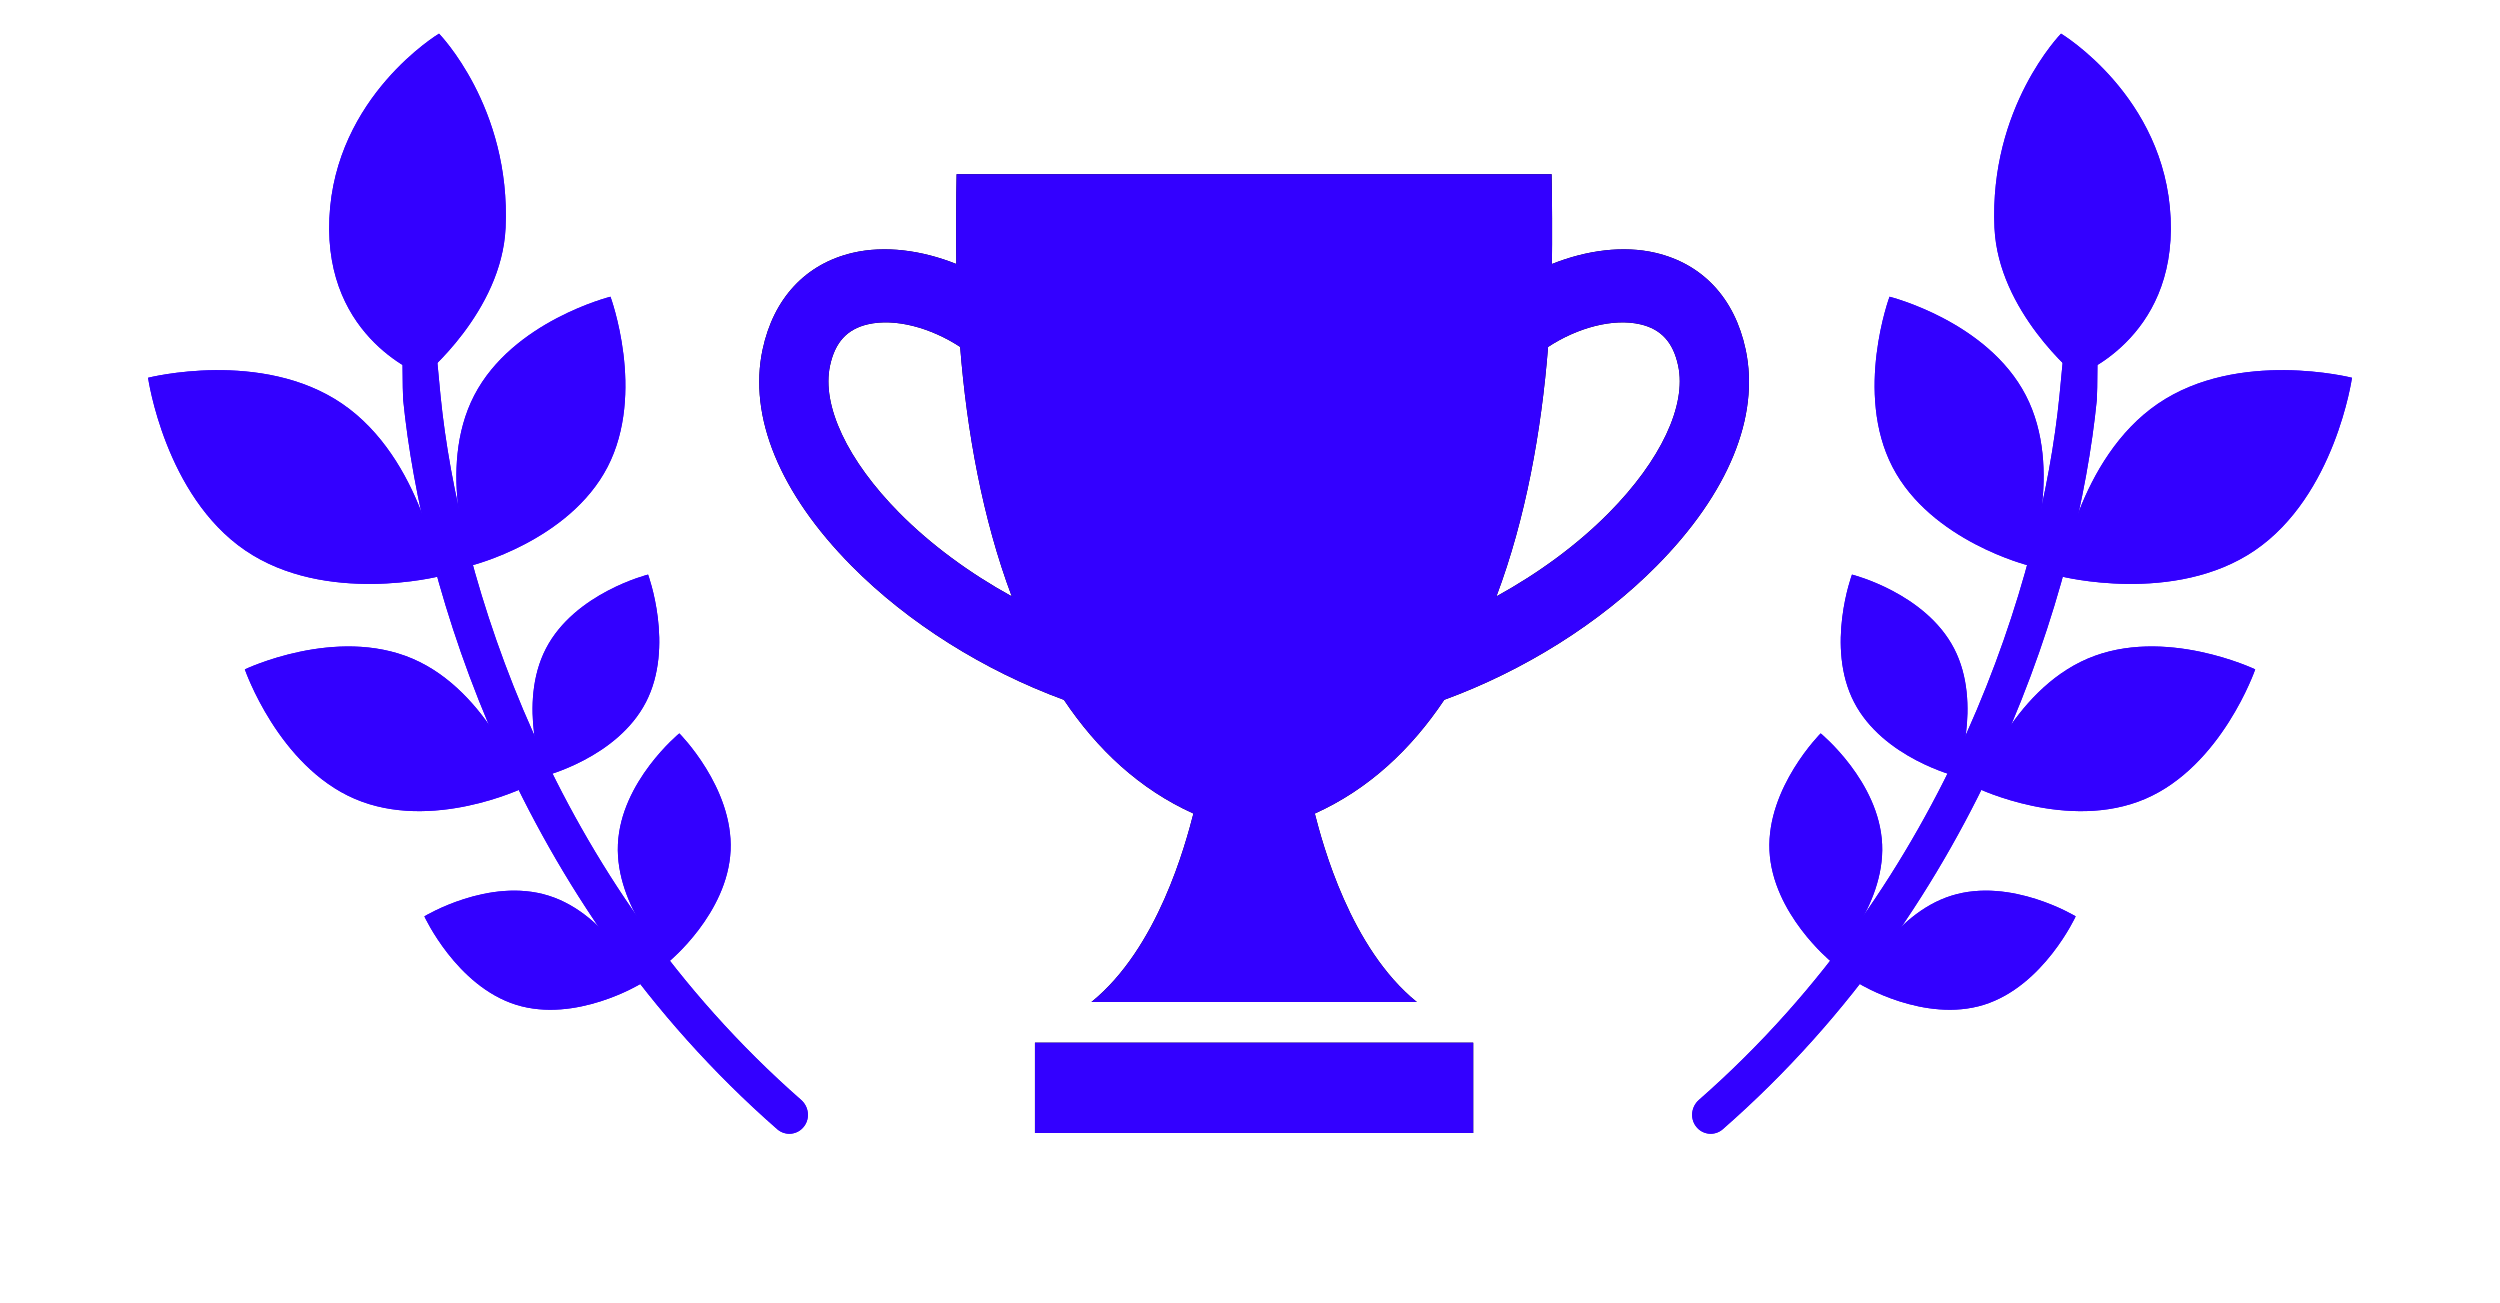
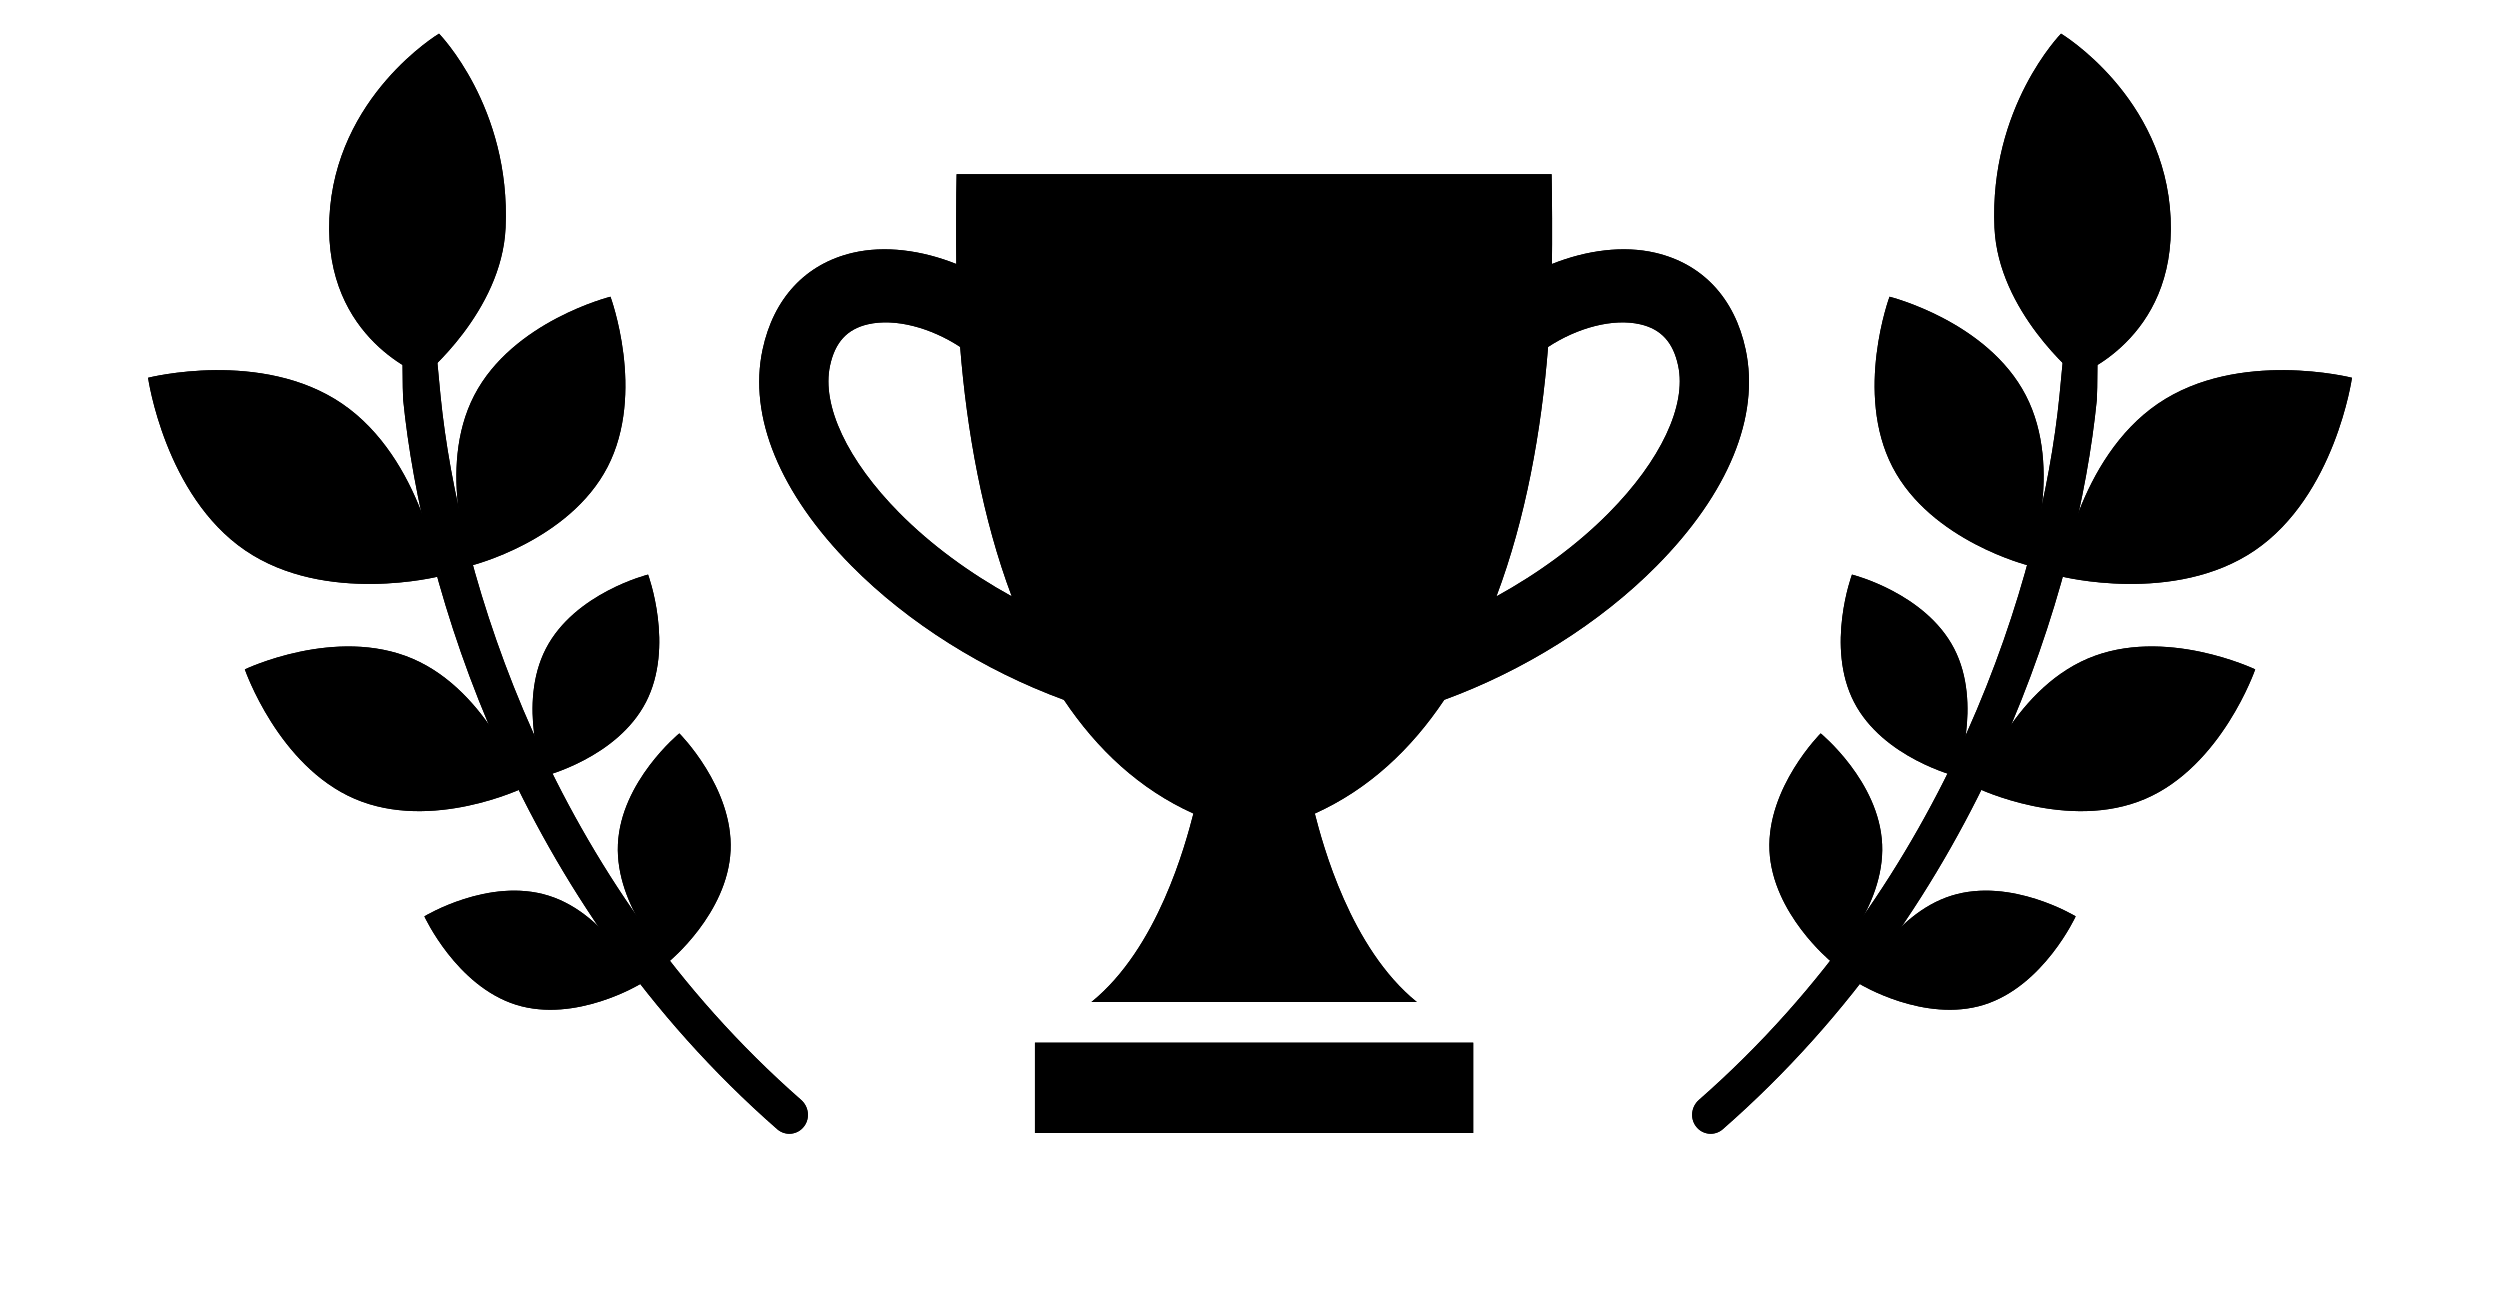
<svg xmlns="http://www.w3.org/2000/svg" viewBox="0 0 48 25" fill="none">
  <path fill-rule="evenodd" clip-rule="evenodd" d="M29.797 5.069C30.463 4.803 31.171 4.711 31.783 4.854C32.69 5.066 33.305 5.725 33.516 6.71C33.791 7.997 33.185 9.472 31.808 10.864C30.723 11.96 29.267 12.873 27.73 13.436C27.094 14.387 26.278 15.154 25.244 15.62C25.394 16.203 25.924 18.205 27.203 19.239H20.955C22.234 18.205 22.763 16.203 22.914 15.62C21.88 15.154 21.064 14.388 20.427 13.437C18.89 12.873 17.435 11.961 16.35 10.864C14.973 9.472 14.366 7.997 14.642 6.711C14.853 5.725 15.468 5.066 16.374 4.854C16.987 4.711 17.695 4.803 18.361 5.069C18.355 4.688 18.357 3.702 18.367 3.345H29.791C29.801 3.702 29.803 4.688 29.797 5.069ZM15.936 7.022C15.773 7.784 16.27 8.84 17.266 9.847C17.873 10.46 18.617 11.005 19.426 11.451C18.864 9.957 18.563 8.273 18.435 6.661C17.87 6.291 17.185 6.104 16.66 6.227C16.262 6.32 16.032 6.572 15.936 7.022ZM28.731 11.451C29.541 11.005 30.285 10.46 30.891 9.847C31.887 8.84 32.384 7.784 32.221 7.022C32.126 6.573 31.895 6.32 31.497 6.227C30.972 6.105 30.287 6.291 29.723 6.661C29.595 8.273 29.294 9.957 28.731 11.451ZM28.286 20.019H19.871V21.753H28.286V20.019Z" fill="black" />
-   <path fill-rule="evenodd" clip-rule="evenodd" d="M29.797 5.069C30.463 4.803 31.171 4.711 31.783 4.854C32.69 5.066 33.305 5.725 33.516 6.71C33.791 7.997 33.185 9.472 31.808 10.864C30.723 11.96 29.267 12.873 27.73 13.436C27.094 14.387 26.278 15.154 25.244 15.62C25.394 16.203 25.924 18.205 27.203 19.239H20.955C22.234 18.205 22.763 16.203 22.914 15.62C21.88 15.154 21.064 14.388 20.427 13.437C18.89 12.873 17.435 11.961 16.35 10.864C14.973 9.472 14.366 7.997 14.642 6.711C14.853 5.725 15.468 5.066 16.374 4.854C16.987 4.711 17.695 4.803 18.361 5.069C18.355 4.688 18.357 3.702 18.367 3.345H29.791C29.801 3.702 29.803 4.688 29.797 5.069ZM15.936 7.022C15.773 7.784 16.27 8.84 17.266 9.847C17.873 10.46 18.617 11.005 19.426 11.451C18.864 9.957 18.563 8.273 18.435 6.661C17.87 6.291 17.185 6.104 16.66 6.227C16.262 6.32 16.032 6.572 15.936 7.022ZM28.731 11.451C29.541 11.005 30.285 10.46 30.891 9.847C31.887 8.84 32.384 7.784 32.221 7.022C32.126 6.573 31.895 6.32 31.497 6.227C30.972 6.105 30.287 6.291 29.723 6.661C29.595 8.273 29.294 9.957 28.731 11.451ZM28.286 20.019H19.871V21.753H28.286V20.019Z" fill="#3300FF" />
-   <path d="M12.847 18.46C12.847 18.46 13.972 17.538 14.027 16.329C14.081 15.12 13.043 14.081 13.043 14.081C13.043 14.081 11.918 15.003 11.864 16.212C11.81 17.421 12.847 18.46 12.847 18.46Z" fill="#3300FF" />
-   <path d="M12.847 18.46C12.847 18.46 13.972 17.538 14.027 16.329C14.081 15.12 13.043 14.081 13.043 14.081C13.043 14.081 11.918 15.003 11.864 16.212C11.81 17.421 12.847 18.46 12.847 18.46Z" fill="#3300FF" />
-   <path d="M12.293 18.893C12.293 18.893 11.052 19.649 9.908 19.291C8.763 18.932 8.148 17.594 8.148 17.594C8.148 17.594 9.388 16.838 10.533 17.197C11.678 17.555 12.293 18.893 12.293 18.893Z" fill="#3300FF" />
-   <path d="M12.293 18.893C12.293 18.893 11.052 19.649 9.908 19.291C8.763 18.932 8.148 17.594 8.148 17.594C8.148 17.594 9.388 16.838 10.533 17.197C11.678 17.555 12.293 18.893 12.293 18.893Z" fill="#3300FF" />
-   <path d="M10.441 14.904C10.441 14.904 9.929 13.522 10.482 12.453C11.035 11.384 12.443 11.032 12.443 11.032C12.443 11.032 12.954 12.413 12.401 13.482C11.848 14.552 10.441 14.904 10.441 14.904Z" fill="#3300FF" />
-   <path d="M10.441 14.904C10.441 14.904 9.929 13.522 10.482 12.453C11.035 11.384 12.443 11.032 12.443 11.032C12.443 11.032 12.954 12.413 12.401 13.482C11.848 14.552 10.441 14.904 10.441 14.904Z" fill="#3300FF" />
-   <path d="M8.134 7.214C8.134 7.214 9.635 5.985 9.707 4.373C9.811 2.056 8.429 0.646 8.429 0.646C8.429 0.646 6.429 1.845 6.324 4.19C6.219 6.535 8.134 7.214 8.134 7.214Z" fill="#3300FF" />
-   <path d="M8.134 7.214C8.134 7.214 9.635 5.985 9.707 4.373C9.811 2.056 8.429 0.646 8.429 0.646C8.429 0.646 6.429 1.845 6.324 4.19C6.219 6.535 8.134 7.214 8.134 7.214Z" fill="#3300FF" />
-   <path d="M8.434 11.065C8.434 11.065 6.252 11.62 4.708 10.567C3.164 9.514 2.843 7.253 2.843 7.253C2.843 7.253 5.024 6.698 6.568 7.751C8.112 8.804 8.434 11.065 8.434 11.065Z" fill="#3300FF" />
-   <path d="M8.434 11.065C8.434 11.065 6.252 11.62 4.708 10.567C3.164 9.514 2.843 7.253 2.843 7.253C2.843 7.253 5.024 6.698 6.568 7.751C8.112 8.804 8.434 11.065 8.434 11.065Z" fill="#3300FF" />
-   <path d="M9.049 10.858C9.049 10.858 8.368 9.016 9.106 7.591C9.844 6.166 11.721 5.697 11.721 5.697C11.721 5.697 12.402 7.539 11.665 8.965C10.927 10.39 9.049 10.858 9.049 10.858Z" fill="#3300FF" />
-   <path d="M9.049 10.858C9.049 10.858 8.368 9.016 9.106 7.591C9.844 6.166 11.721 5.697 11.721 5.697C11.721 5.697 12.402 7.539 11.665 8.965C10.927 10.39 9.049 10.858 9.049 10.858Z" fill="#3300FF" />
-   <path d="M10.034 15.133C10.034 15.133 8.288 15.969 6.815 15.339C5.342 14.709 4.701 12.852 4.701 12.852C4.701 12.852 6.447 12.017 7.92 12.647C9.393 13.277 10.034 15.133 10.034 15.133Z" fill="#3300FF" />
-   <path d="M10.034 15.133C10.034 15.133 8.288 15.969 6.815 15.339C5.342 14.709 4.701 12.852 4.701 12.852C4.701 12.852 6.447 12.017 7.92 12.647C9.393 13.277 10.034 15.133 10.034 15.133Z" fill="#3300FF" />
-   <path fill-rule="evenodd" clip-rule="evenodd" d="M7.889 3.473C8.088 3.454 8.439 7.407 8.459 7.608C8.807 11.08 10.56 16.891 15.382 21.119C15.529 21.248 15.556 21.47 15.439 21.625C15.315 21.791 15.079 21.817 14.922 21.68C9.911 17.294 8.102 11.268 7.741 7.676C7.721 7.475 7.691 3.492 7.889 3.473Z" fill="#3300FF" />
-   <path fill-rule="evenodd" clip-rule="evenodd" d="M7.889 3.473C8.088 3.454 8.439 7.407 8.459 7.608C8.807 11.08 10.56 16.891 15.382 21.119C15.529 21.248 15.556 21.47 15.439 21.625C15.315 21.791 15.079 21.817 14.922 21.68C9.911 17.294 8.102 11.268 7.741 7.676C7.721 7.475 7.691 3.492 7.889 3.473Z" fill="#3300FF" />
-   <path d="M35.154 18.46C35.154 18.46 34.028 17.538 33.974 16.329C33.92 15.12 34.957 14.081 34.957 14.081C34.957 14.081 36.083 15.003 36.137 16.212C36.191 17.421 35.154 18.46 35.154 18.46Z" fill="#3300FF" />
-   <path d="M35.154 18.46C35.154 18.46 34.028 17.538 33.974 16.329C33.92 15.12 34.957 14.081 34.957 14.081C34.957 14.081 36.083 15.003 36.137 16.212C36.191 17.421 35.154 18.46 35.154 18.46Z" fill="#3300FF" />
-   <path d="M35.708 18.893C35.708 18.893 36.948 19.649 38.093 19.291C39.238 18.932 39.853 17.594 39.853 17.594C39.853 17.594 38.613 16.838 37.468 17.197C36.323 17.555 35.708 18.893 35.708 18.893Z" fill="#3300FF" />
-   <path d="M35.708 18.893C35.708 18.893 36.948 19.649 38.093 19.291C39.238 18.932 39.853 17.594 39.853 17.594C39.853 17.594 38.613 16.838 37.468 17.197C36.323 17.555 35.708 18.893 35.708 18.893Z" fill="#3300FF" />
-   <path d="M37.56 14.904C37.56 14.904 38.072 13.522 37.519 12.453C36.966 11.384 35.558 11.032 35.558 11.032C35.558 11.032 35.046 12.413 35.599 13.482C36.152 14.552 37.56 14.904 37.56 14.904Z" fill="#3300FF" />
-   <path d="M37.56 14.904C37.56 14.904 38.072 13.522 37.519 12.453C36.966 11.384 35.558 11.032 35.558 11.032C35.558 11.032 35.046 12.413 35.599 13.482C36.152 14.552 37.56 14.904 37.56 14.904Z" fill="#3300FF" />
-   <path d="M39.867 7.214C39.867 7.214 38.366 5.985 38.294 4.373C38.19 2.056 39.572 0.646 39.572 0.646C39.572 0.646 41.571 1.845 41.676 4.19C41.782 6.535 39.867 7.214 39.867 7.214Z" fill="#3300FF" />
-   <path d="M39.867 7.214C39.867 7.214 38.366 5.985 38.294 4.373C38.19 2.056 39.572 0.646 39.572 0.646C39.572 0.646 41.571 1.845 41.676 4.19C41.782 6.535 39.867 7.214 39.867 7.214Z" fill="#3300FF" />
-   <path d="M39.567 11.065C39.567 11.065 41.749 11.62 43.293 10.567C44.837 9.514 45.158 7.253 45.158 7.253C45.158 7.253 42.977 6.698 41.433 7.751C39.889 8.804 39.567 11.065 39.567 11.065Z" fill="#3300FF" />
-   <path d="M39.567 11.065C39.567 11.065 41.749 11.62 43.293 10.567C44.837 9.514 45.158 7.253 45.158 7.253C45.158 7.253 42.977 6.698 41.433 7.751C39.889 8.804 39.567 11.065 39.567 11.065Z" fill="#3300FF" />
-   <path d="M38.951 10.858C38.951 10.858 39.633 9.016 38.895 7.591C38.157 6.166 36.279 5.697 36.279 5.697C36.279 5.697 35.598 7.539 36.336 8.965C37.074 10.39 38.951 10.858 38.951 10.858Z" fill="#3300FF" />
-   <path d="M38.951 10.858C38.951 10.858 39.633 9.016 38.895 7.591C38.157 6.166 36.279 5.697 36.279 5.697C36.279 5.697 35.598 7.539 36.336 8.965C37.074 10.39 38.951 10.858 38.951 10.858Z" fill="#3300FF" />
-   <path d="M37.967 15.133C37.967 15.133 39.713 15.969 41.186 15.339C42.658 14.709 43.3 12.852 43.3 12.852C43.3 12.852 41.553 12.017 40.081 12.647C38.608 13.277 37.967 15.133 37.967 15.133Z" fill="#3300FF" />
-   <path d="M37.967 15.133C37.967 15.133 39.713 15.969 41.186 15.339C42.658 14.709 43.3 12.852 43.3 12.852C43.3 12.852 41.553 12.017 40.081 12.647C38.608 13.277 37.967 15.133 37.967 15.133Z" fill="#3300FF" />
-   <path fill-rule="evenodd" clip-rule="evenodd" d="M40.111 3.473C39.913 3.454 39.562 7.407 39.541 7.608C39.193 11.08 37.441 16.891 32.619 21.119C32.472 21.248 32.445 21.47 32.562 21.625C32.685 21.791 32.922 21.817 33.078 21.68C38.09 17.294 39.899 11.268 40.259 7.676C40.279 7.475 40.309 3.492 40.111 3.473Z" fill="#3300FF" />
-   <path fill-rule="evenodd" clip-rule="evenodd" d="M40.111 3.473C39.913 3.454 39.562 7.407 39.541 7.608C39.193 11.08 37.441 16.891 32.619 21.119C32.472 21.248 32.445 21.47 32.562 21.625C32.685 21.791 32.922 21.817 33.078 21.68C38.09 17.294 39.899 11.268 40.259 7.676C40.279 7.475 40.309 3.492 40.111 3.473Z" fill="#3300FF" />
+   <path fill-rule="evenodd" clip-rule="evenodd" d="M29.797 5.069C30.463 4.803 31.171 4.711 31.783 4.854C32.69 5.066 33.305 5.725 33.516 6.71C33.791 7.997 33.185 9.472 31.808 10.864C30.723 11.96 29.267 12.873 27.73 13.436C27.094 14.387 26.278 15.154 25.244 15.62C25.394 16.203 25.924 18.205 27.203 19.239H20.955C22.234 18.205 22.763 16.203 22.914 15.62C21.88 15.154 21.064 14.388 20.427 13.437C18.89 12.873 17.435 11.961 16.35 10.864C14.973 9.472 14.366 7.997 14.642 6.711C14.853 5.725 15.468 5.066 16.374 4.854C16.987 4.711 17.695 4.803 18.361 5.069C18.355 4.688 18.357 3.702 18.367 3.345H29.791C29.801 3.702 29.803 4.688 29.797 5.069ZM15.936 7.022C15.773 7.784 16.27 8.84 17.266 9.847C17.873 10.46 18.617 11.005 19.426 11.451C18.864 9.957 18.563 8.273 18.435 6.661C17.87 6.291 17.185 6.104 16.66 6.227C16.262 6.32 16.032 6.572 15.936 7.022ZM28.731 11.451C29.541 11.005 30.285 10.46 30.891 9.847C31.887 8.84 32.384 7.784 32.221 7.022C32.126 6.573 31.895 6.32 31.497 6.227C30.972 6.105 30.287 6.291 29.723 6.661C29.595 8.273 29.294 9.957 28.731 11.451ZM28.286 20.019H19.871V21.753H28.286V20.019Z" fill="currentColor" />
+   <path d="M12.847 18.46C12.847 18.46 13.972 17.538 14.027 16.329C14.081 15.12 13.043 14.081 13.043 14.081C13.043 14.081 11.918 15.003 11.864 16.212C11.81 17.421 12.847 18.46 12.847 18.46Z" fill="currentColor" />
+   <path d="M12.847 18.46C12.847 18.46 13.972 17.538 14.027 16.329C14.081 15.12 13.043 14.081 13.043 14.081C13.043 14.081 11.918 15.003 11.864 16.212C11.81 17.421 12.847 18.46 12.847 18.46Z" fill="currentColor" />
+   <path d="M12.293 18.893C12.293 18.893 11.052 19.649 9.908 19.291C8.763 18.932 8.148 17.594 8.148 17.594C8.148 17.594 9.388 16.838 10.533 17.197C11.678 17.555 12.293 18.893 12.293 18.893Z" fill="currentColor" />
+   <path d="M12.293 18.893C12.293 18.893 11.052 19.649 9.908 19.291C8.763 18.932 8.148 17.594 8.148 17.594C8.148 17.594 9.388 16.838 10.533 17.197C11.678 17.555 12.293 18.893 12.293 18.893Z" fill="currentColor" />
+   <path d="M10.441 14.904C10.441 14.904 9.929 13.522 10.482 12.453C11.035 11.384 12.443 11.032 12.443 11.032C12.443 11.032 12.954 12.413 12.401 13.482C11.848 14.552 10.441 14.904 10.441 14.904Z" fill="currentColor" />
+   <path d="M10.441 14.904C10.441 14.904 9.929 13.522 10.482 12.453C11.035 11.384 12.443 11.032 12.443 11.032C12.443 11.032 12.954 12.413 12.401 13.482C11.848 14.552 10.441 14.904 10.441 14.904Z" fill="currentColor" />
+   <path d="M8.134 7.214C8.134 7.214 9.635 5.985 9.707 4.373C9.811 2.056 8.429 0.646 8.429 0.646C8.429 0.646 6.429 1.845 6.324 4.19C6.219 6.535 8.134 7.214 8.134 7.214Z" fill="currentColor" />
+   <path d="M8.134 7.214C8.134 7.214 9.635 5.985 9.707 4.373C9.811 2.056 8.429 0.646 8.429 0.646C8.429 0.646 6.429 1.845 6.324 4.19C6.219 6.535 8.134 7.214 8.134 7.214Z" fill="currentColor" />
+   <path d="M8.434 11.065C8.434 11.065 6.252 11.62 4.708 10.567C3.164 9.514 2.843 7.253 2.843 7.253C2.843 7.253 5.024 6.698 6.568 7.751C8.112 8.804 8.434 11.065 8.434 11.065Z" fill="currentColor" />
+   <path d="M8.434 11.065C8.434 11.065 6.252 11.62 4.708 10.567C3.164 9.514 2.843 7.253 2.843 7.253C2.843 7.253 5.024 6.698 6.568 7.751C8.112 8.804 8.434 11.065 8.434 11.065Z" fill="currentColor" />
+   <path d="M9.049 10.858C9.049 10.858 8.368 9.016 9.106 7.591C9.844 6.166 11.721 5.697 11.721 5.697C11.721 5.697 12.402 7.539 11.665 8.965C10.927 10.39 9.049 10.858 9.049 10.858Z" fill="currentColor" />
+   <path d="M9.049 10.858C9.049 10.858 8.368 9.016 9.106 7.591C9.844 6.166 11.721 5.697 11.721 5.697C11.721 5.697 12.402 7.539 11.665 8.965C10.927 10.39 9.049 10.858 9.049 10.858Z" fill="currentColor" />
+   <path d="M10.034 15.133C10.034 15.133 8.288 15.969 6.815 15.339C5.342 14.709 4.701 12.852 4.701 12.852C4.701 12.852 6.447 12.017 7.92 12.647C9.393 13.277 10.034 15.133 10.034 15.133Z" fill="currentColor" />
+   <path d="M10.034 15.133C10.034 15.133 8.288 15.969 6.815 15.339C5.342 14.709 4.701 12.852 4.701 12.852C4.701 12.852 6.447 12.017 7.92 12.647C9.393 13.277 10.034 15.133 10.034 15.133Z" fill="currentColor" />
+   <path fill-rule="evenodd" clip-rule="evenodd" d="M7.889 3.473C8.088 3.454 8.439 7.407 8.459 7.608C8.807 11.08 10.56 16.891 15.382 21.119C15.529 21.248 15.556 21.47 15.439 21.625C15.315 21.791 15.079 21.817 14.922 21.68C9.911 17.294 8.102 11.268 7.741 7.676C7.721 7.475 7.691 3.492 7.889 3.473Z" fill="currentColor" />
+   <path fill-rule="evenodd" clip-rule="evenodd" d="M7.889 3.473C8.088 3.454 8.439 7.407 8.459 7.608C8.807 11.08 10.56 16.891 15.382 21.119C15.529 21.248 15.556 21.47 15.439 21.625C15.315 21.791 15.079 21.817 14.922 21.68C9.911 17.294 8.102 11.268 7.741 7.676C7.721 7.475 7.691 3.492 7.889 3.473Z" fill="currentColor" />
+   <path d="M35.154 18.46C35.154 18.46 34.028 17.538 33.974 16.329C33.92 15.12 34.957 14.081 34.957 14.081C34.957 14.081 36.083 15.003 36.137 16.212C36.191 17.421 35.154 18.46 35.154 18.46Z" fill="currentColor" />
+   <path d="M35.154 18.46C35.154 18.46 34.028 17.538 33.974 16.329C33.92 15.12 34.957 14.081 34.957 14.081C34.957 14.081 36.083 15.003 36.137 16.212C36.191 17.421 35.154 18.46 35.154 18.46Z" fill="currentColor" />
+   <path d="M35.708 18.893C35.708 18.893 36.948 19.649 38.093 19.291C39.238 18.932 39.853 17.594 39.853 17.594C39.853 17.594 38.613 16.838 37.468 17.197C36.323 17.555 35.708 18.893 35.708 18.893Z" fill="currentColor" />
+   <path d="M35.708 18.893C35.708 18.893 36.948 19.649 38.093 19.291C39.238 18.932 39.853 17.594 39.853 17.594C39.853 17.594 38.613 16.838 37.468 17.197C36.323 17.555 35.708 18.893 35.708 18.893Z" fill="currentColor" />
+   <path d="M37.56 14.904C37.56 14.904 38.072 13.522 37.519 12.453C36.966 11.384 35.558 11.032 35.558 11.032C35.558 11.032 35.046 12.413 35.599 13.482C36.152 14.552 37.56 14.904 37.56 14.904Z" fill="currentColor" />
+   <path d="M37.56 14.904C37.56 14.904 38.072 13.522 37.519 12.453C36.966 11.384 35.558 11.032 35.558 11.032C35.558 11.032 35.046 12.413 35.599 13.482C36.152 14.552 37.56 14.904 37.56 14.904Z" fill="currentColor" />
+   <path d="M39.867 7.214C39.867 7.214 38.366 5.985 38.294 4.373C38.19 2.056 39.572 0.646 39.572 0.646C39.572 0.646 41.571 1.845 41.676 4.19C41.782 6.535 39.867 7.214 39.867 7.214Z" fill="currentColor" />
+   <path d="M39.867 7.214C39.867 7.214 38.366 5.985 38.294 4.373C38.19 2.056 39.572 0.646 39.572 0.646C39.572 0.646 41.571 1.845 41.676 4.19C41.782 6.535 39.867 7.214 39.867 7.214Z" fill="currentColor" />
+   <path d="M39.567 11.065C39.567 11.065 41.749 11.62 43.293 10.567C44.837 9.514 45.158 7.253 45.158 7.253C45.158 7.253 42.977 6.698 41.433 7.751C39.889 8.804 39.567 11.065 39.567 11.065Z" fill="currentColor" />
+   <path d="M39.567 11.065C39.567 11.065 41.749 11.62 43.293 10.567C44.837 9.514 45.158 7.253 45.158 7.253C45.158 7.253 42.977 6.698 41.433 7.751C39.889 8.804 39.567 11.065 39.567 11.065Z" fill="currentColor" />
+   <path d="M38.951 10.858C38.951 10.858 39.633 9.016 38.895 7.591C38.157 6.166 36.279 5.697 36.279 5.697C36.279 5.697 35.598 7.539 36.336 8.965C37.074 10.39 38.951 10.858 38.951 10.858Z" fill="currentColor" />
+   <path d="M38.951 10.858C38.951 10.858 39.633 9.016 38.895 7.591C38.157 6.166 36.279 5.697 36.279 5.697C36.279 5.697 35.598 7.539 36.336 8.965C37.074 10.39 38.951 10.858 38.951 10.858Z" fill="currentColor" />
+   <path d="M37.967 15.133C37.967 15.133 39.713 15.969 41.186 15.339C42.658 14.709 43.3 12.852 43.3 12.852C43.3 12.852 41.553 12.017 40.081 12.647C38.608 13.277 37.967 15.133 37.967 15.133Z" fill="currentColor" />
+   <path d="M37.967 15.133C37.967 15.133 39.713 15.969 41.186 15.339C42.658 14.709 43.3 12.852 43.3 12.852C43.3 12.852 41.553 12.017 40.081 12.647C38.608 13.277 37.967 15.133 37.967 15.133Z" fill="currentColor" />
+   <path fill-rule="evenodd" clip-rule="evenodd" d="M40.111 3.473C39.913 3.454 39.562 7.407 39.541 7.608C39.193 11.08 37.441 16.891 32.619 21.119C32.472 21.248 32.445 21.47 32.562 21.625C32.685 21.791 32.922 21.817 33.078 21.68C38.09 17.294 39.899 11.268 40.259 7.676C40.279 7.475 40.309 3.492 40.111 3.473Z" fill="currentColor" />
+   <path fill-rule="evenodd" clip-rule="evenodd" d="M40.111 3.473C39.913 3.454 39.562 7.407 39.541 7.608C39.193 11.08 37.441 16.891 32.619 21.119C32.472 21.248 32.445 21.47 32.562 21.625C32.685 21.791 32.922 21.817 33.078 21.68C38.09 17.294 39.899 11.268 40.259 7.676C40.279 7.475 40.309 3.492 40.111 3.473Z" fill="currentColor" />
</svg>
